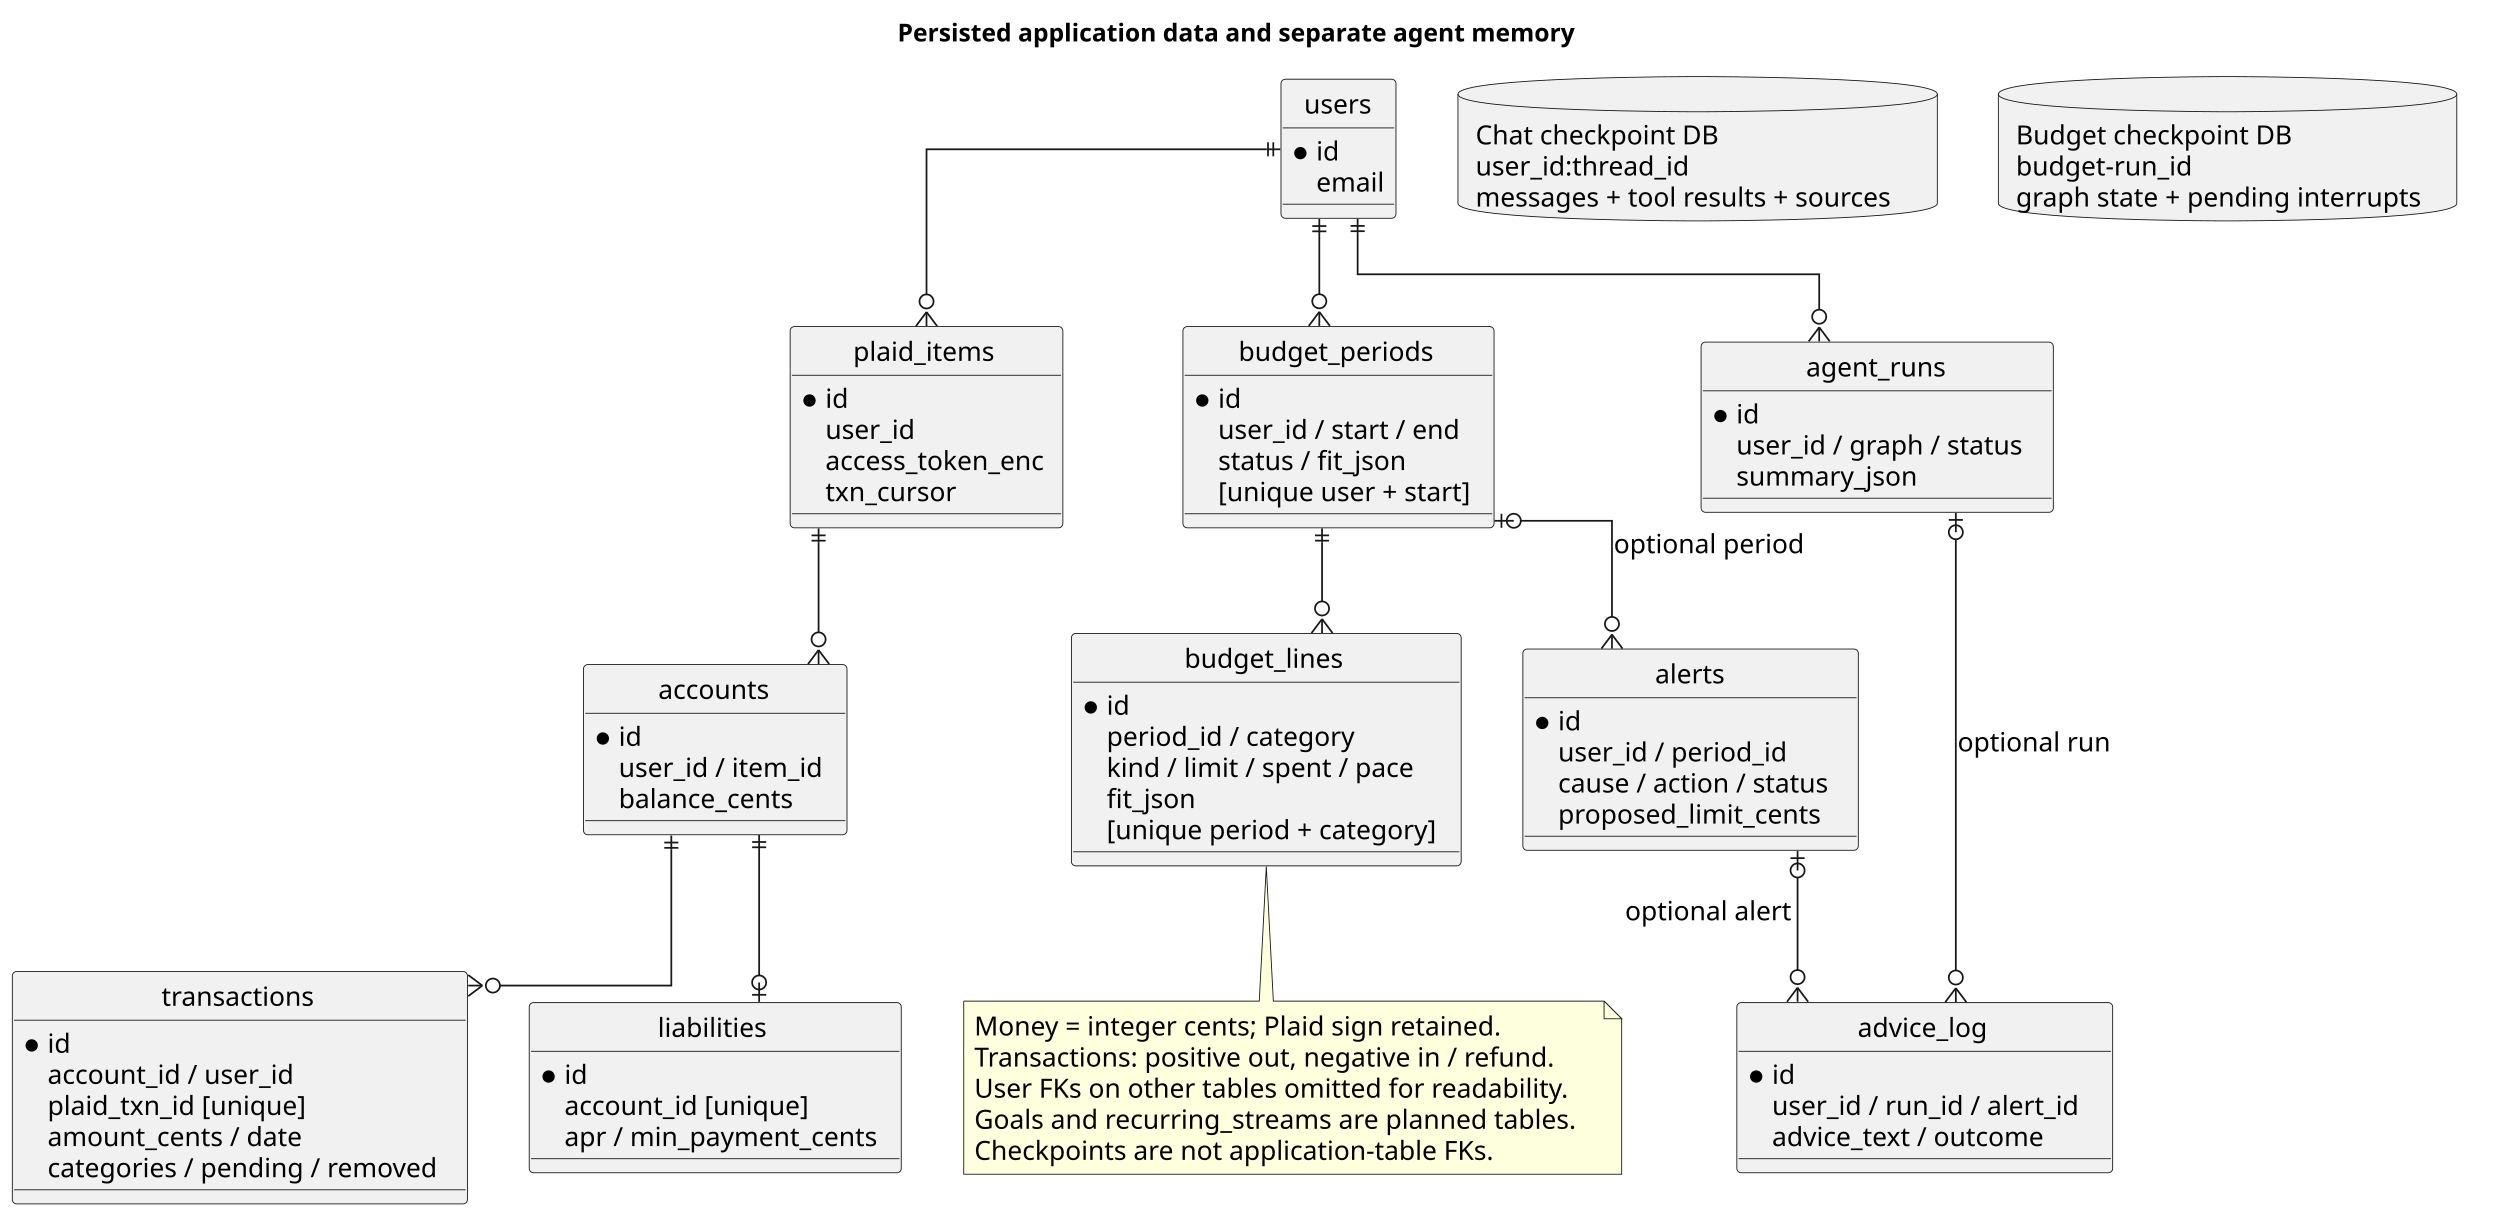
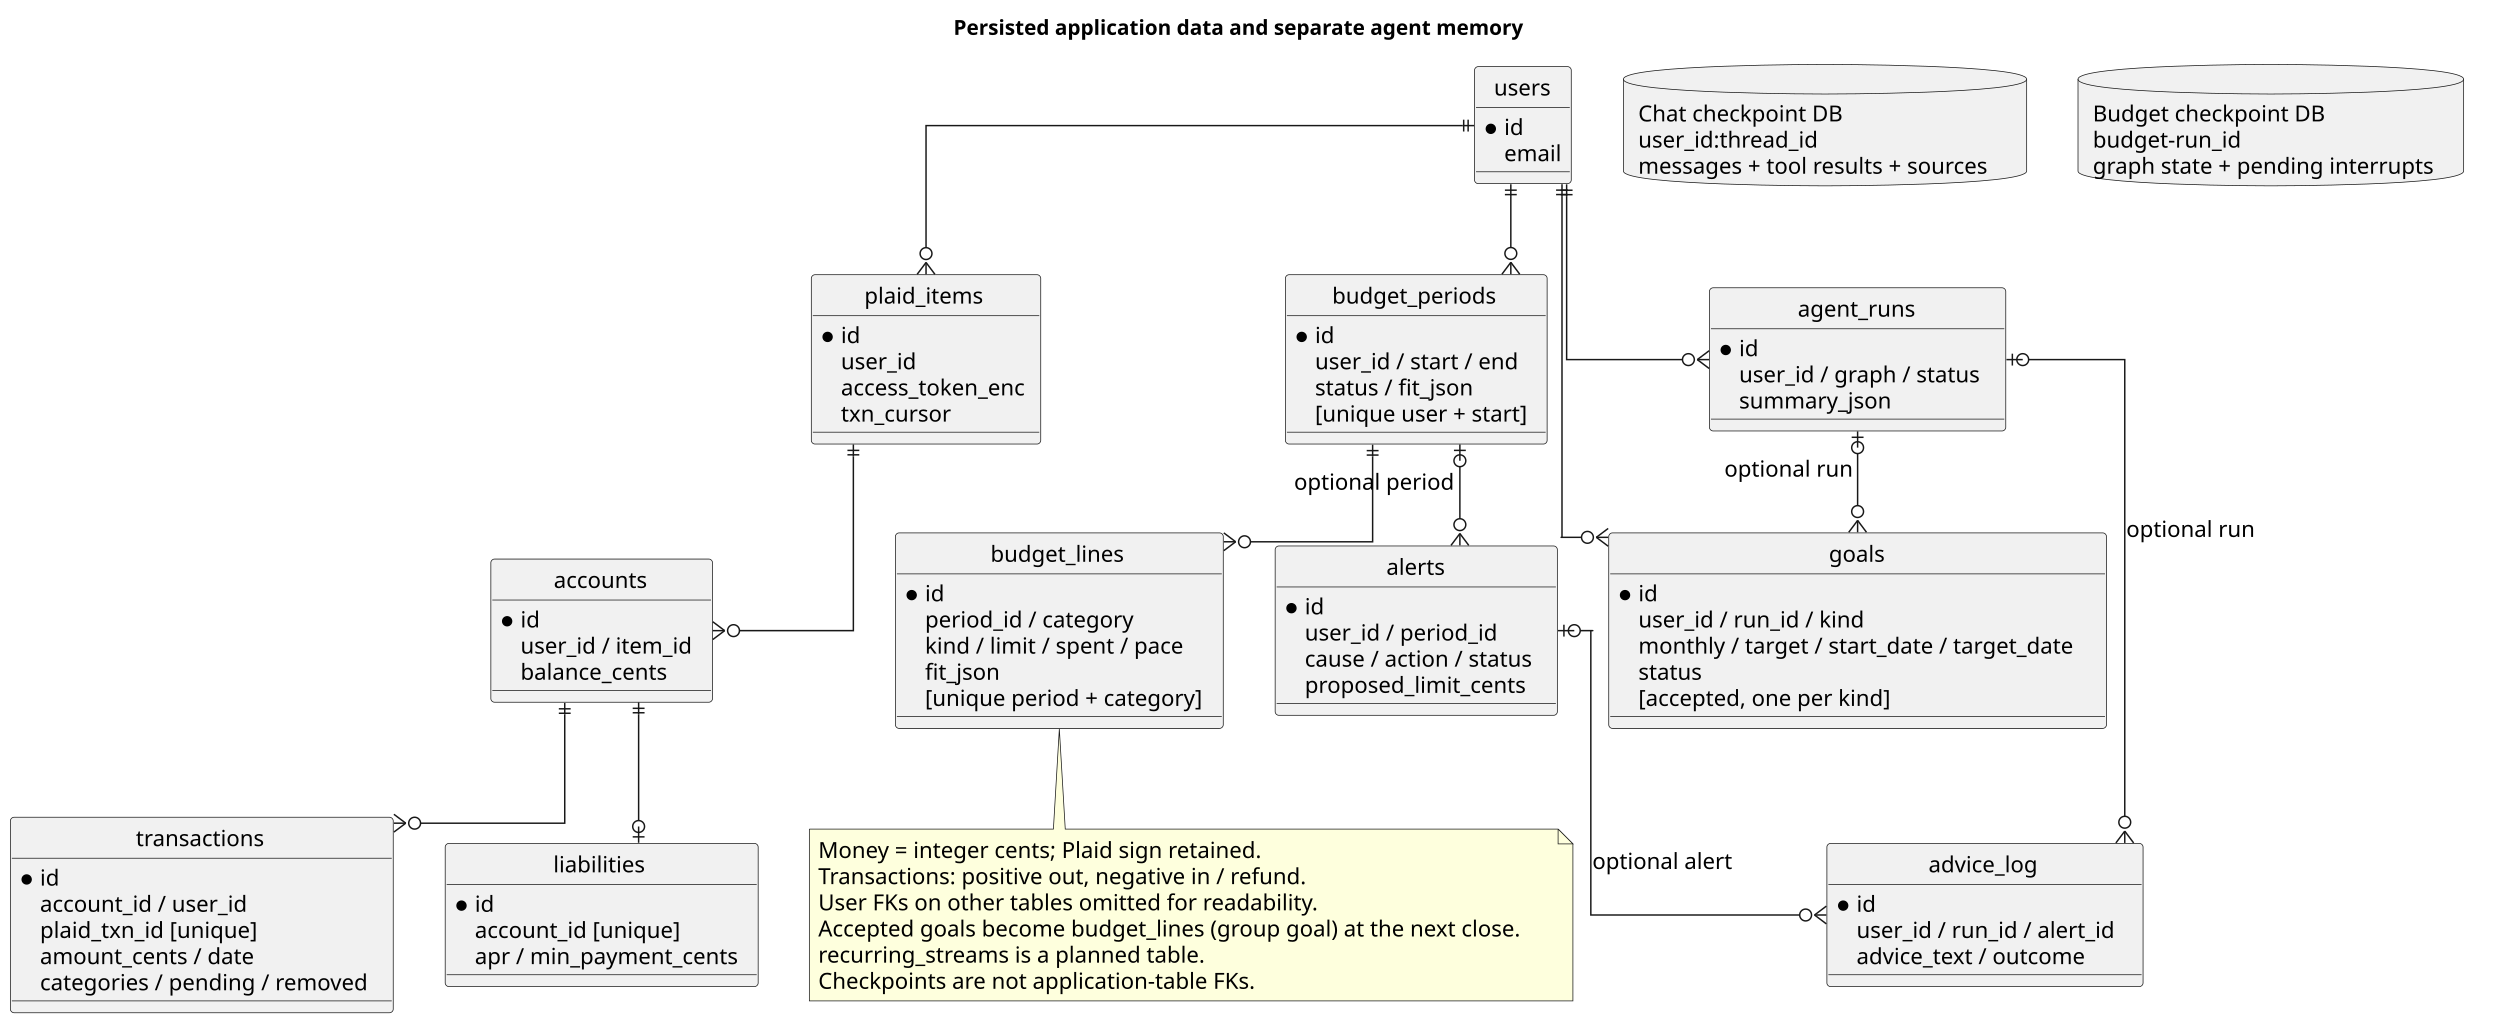
- <svg xmlns="http://www.w3.org/2000/svg" version="1.1" data-diagram-type="CLASS" style="width:1420px;height:698px;background:#FFFFFF;" width="1420px" height="698px" viewBox="0 0 1420 698" zoomAndPan="magnify" preserveAspectRatio="none" contentStyleType="text/css">
+ <svg xmlns="http://www.w3.org/2000/svg" version="1.1" data-diagram-type="CLASS" style="width:1688px;height:698px;background:#FFFFFF;" width="1688px" height="698px" viewBox="0 0 1688 698" zoomAndPan="magnify" preserveAspectRatio="none" contentStyleType="text/css">
  <defs />
  <g font-family="sans-serif" lengthAdjust="spacing">
    <g class="title" data-source-line="2">
-       <text x="509.785" y="23.535" fill="#000" font-size="14" textLength="393.88" font-weight="700">Persisted application data and separate agent memory</text>
+       <text x="643.785" y="23.535" fill="#000" font-size="14" textLength="393.88" font-weight="700">Persisted application data and separate agent memory</text>
    </g>
    <g class="entity" data-qualified-name="users" id="ent0001" data-source-line="8">
-       <rect x="727.6" y="44.988" width="65.316" height="78.998" fill="#F1F1F1" style="stroke:#181818;stroke-width:0.5;" rx="2.5" ry="2.5" />
-       <text x="740.71" y="64.49" fill="#000" font-size="15" textLength="39.097">users</text>
-       <line x1="728.6" y1="72.654" x2="791.916" y2="72.654" style="stroke:#181818;stroke-width:0.5;" />
-       <g data-visibility-modifier="IE_MANDATORY">
-         <ellipse cx="738.6" cy="86.987" rx="3" ry="3" fill="#000" style="stroke:#000;stroke-width:1;" />
-       </g>
-       <text x="747.6" y="91.156" fill="#000" font-size="15" textLength="13.777">id</text>
-       <text x="747.6" y="108.822" fill="#000" font-size="15" textLength="39.316">email</text>
-       <line x1="728.6" y1="115.986" x2="791.916" y2="115.986" style="stroke:#181818;stroke-width:0.5;" />
+       <rect x="995.6" y="44.988" width="65.316" height="78.998" fill="#F1F1F1" style="stroke:#181818;stroke-width:0.5;" rx="2.5" ry="2.5" />
+       <text x="1008.71" y="64.49" fill="#000" font-size="15" textLength="39.097">users</text>
+       <line x1="996.6" y1="72.654" x2="1059.916" y2="72.654" style="stroke:#181818;stroke-width:0.5;" />
+       <g data-visibility-modifier="IE_MANDATORY">
+         <ellipse cx="1006.6" cy="86.987" rx="3" ry="3" fill="#000" style="stroke:#000;stroke-width:1;" />
+       </g>
+       <text x="1015.6" y="91.156" fill="#000" font-size="15" textLength="13.777">id</text>
+       <text x="1015.6" y="108.822" fill="#000" font-size="15" textLength="39.316">email</text>
+       <line x1="996.6" y1="115.986" x2="1059.916" y2="115.986" style="stroke:#181818;stroke-width:0.5;" />
    </g>
    <g class="entity" data-qualified-name="plaid_items" id="ent0002" data-source-line="12">
-       <rect x="448.8" y="185.488" width="154.906" height="114.33" fill="#F1F1F1" style="stroke:#181818;stroke-width:0.5;" rx="2.5" ry="2.5" />
-       <text x="484.608" y="204.99" fill="#000" font-size="15" textLength="83.291">plaid_items</text>
-       <line x1="449.8" y1="213.154" x2="602.706" y2="213.154" style="stroke:#181818;stroke-width:0.5;" />
-       <g data-visibility-modifier="IE_MANDATORY">
-         <ellipse cx="459.8" cy="227.487" rx="3" ry="3" fill="#000" style="stroke:#000;stroke-width:1;" />
-       </g>
-       <text x="468.8" y="231.656" fill="#000" font-size="15" textLength="13.777">id</text>
-       <text x="468.8" y="249.322" fill="#000" font-size="15" textLength="52.727">user_id</text>
-       <text x="468.8" y="266.988" fill="#000" font-size="15" textLength="128.906">access_token_enc</text>
-       <text x="468.8" y="284.654" fill="#000" font-size="15" textLength="77.747">txn_cursor</text>
-       <line x1="449.8" y1="291.818" x2="602.706" y2="291.818" style="stroke:#181818;stroke-width:0.5;" />
+       <rect x="547.8" y="185.488" width="154.906" height="114.33" fill="#F1F1F1" style="stroke:#181818;stroke-width:0.5;" rx="2.5" ry="2.5" />
+       <text x="583.608" y="204.99" fill="#000" font-size="15" textLength="83.291">plaid_items</text>
+       <line x1="548.8" y1="213.154" x2="701.706" y2="213.154" style="stroke:#181818;stroke-width:0.5;" />
+       <g data-visibility-modifier="IE_MANDATORY">
+         <ellipse cx="558.8" cy="227.487" rx="3" ry="3" fill="#000" style="stroke:#000;stroke-width:1;" />
+       </g>
+       <text x="567.8" y="231.656" fill="#000" font-size="15" textLength="13.777">id</text>
+       <text x="567.8" y="249.322" fill="#000" font-size="15" textLength="52.727">user_id</text>
+       <text x="567.8" y="266.988" fill="#000" font-size="15" textLength="128.906">access_token_enc</text>
+       <text x="567.8" y="284.654" fill="#000" font-size="15" textLength="77.747">txn_cursor</text>
+       <line x1="548.8" y1="291.818" x2="701.706" y2="291.818" style="stroke:#181818;stroke-width:0.5;" />
    </g>
    <g class="entity" data-qualified-name="accounts" id="ent0003" data-source-line="18">
      <rect x="331.42" y="377.478" width="149.669" height="96.664" fill="#F1F1F1" style="stroke:#181818;stroke-width:0.5;" rx="2.5" ry="2.5" />
      <text x="373.885" y="396.98" fill="#000" font-size="15" textLength="64.739">accounts</text>
      <line x1="332.42" y1="405.144" x2="480.089" y2="405.144" style="stroke:#181818;stroke-width:0.5;" />
      <g data-visibility-modifier="IE_MANDATORY">
        <ellipse cx="342.42" cy="419.477" rx="3" ry="3" fill="#000" style="stroke:#000;stroke-width:1;" />
      </g>
      <text x="351.42" y="423.646" fill="#000" font-size="15" textLength="13.777">id</text>
      <text x="351.42" y="441.312" fill="#000" font-size="15" textLength="123.669">user_id / item_id</text>
      <text x="351.42" y="458.978" fill="#000" font-size="15" textLength="101.799">balance_cents</text>
      <line x1="332.42" y1="466.142" x2="480.089" y2="466.142" style="stroke:#181818;stroke-width:0.5;" />
    </g>
    <g class="entity" data-qualified-name="transactions" id="ent0004" data-source-line="23">
      <rect x="7" y="551.808" width="258.515" height="131.996" fill="#F1F1F1" style="stroke:#181818;stroke-width:0.5;" rx="2.5" ry="2.5" />
      <text x="91.722" y="571.31" fill="#000" font-size="15" textLength="89.07">transactions</text>
      <line x1="8" y1="579.474" x2="264.515" y2="579.474" style="stroke:#181818;stroke-width:0.5;" />
      <g data-visibility-modifier="IE_MANDATORY">
        <ellipse cx="18" cy="593.807" rx="3" ry="3" fill="#000" style="stroke:#000;stroke-width:1;" />
      </g>
      <text x="27" y="597.976" fill="#000" font-size="15" textLength="13.777">id</text>
      <text x="27" y="615.642" fill="#000" font-size="15" textLength="148.455">account_id / user_id</text>
      <text x="27" y="633.308" fill="#000" font-size="15" textLength="153.296">plaid_txn_id [unique]</text>
      <text x="27" y="650.974" fill="#000" font-size="15" textLength="150.886">amount_cents / date</text>
      <text x="27" y="668.64" fill="#000" font-size="15" textLength="232.515">categories / pending / removed</text>
      <line x1="8" y1="675.804" x2="264.515" y2="675.804" style="stroke:#181818;stroke-width:0.5;" />
    </g>
    <g class="entity" data-qualified-name="liabilities" id="ent0005" data-source-line="30">
      <rect x="300.6" y="569.478" width="211.317" height="96.664" fill="#F1F1F1" style="stroke:#181818;stroke-width:0.5;" rx="2.5" ry="2.5" />
      <text x="373.582" y="588.98" fill="#000" font-size="15" textLength="65.354">liabilities</text>
      <line x1="301.6" y1="597.144" x2="510.917" y2="597.144" style="stroke:#181818;stroke-width:0.5;" />
      <g data-visibility-modifier="IE_MANDATORY">
        <ellipse cx="311.6" cy="611.477" rx="3" ry="3" fill="#000" style="stroke:#000;stroke-width:1;" />
      </g>
      <text x="320.6" y="615.646" fill="#000" font-size="15" textLength="13.777">id</text>
      <text x="320.6" y="633.312" fill="#000" font-size="15" textLength="142.932">account_id [unique]</text>
      <text x="320.6" y="650.978" fill="#000" font-size="15" textLength="185.317">apr / min_payment_cents</text>
      <line x1="301.6" y1="658.142" x2="510.917" y2="658.142" style="stroke:#181818;stroke-width:0.5;" />
    </g>
    <g class="entity" data-qualified-name="budget_periods" id="ent0006" data-source-line="35">
-       <rect x="671.9" y="185.488" width="176.718" height="114.33" fill="#F1F1F1" style="stroke:#181818;stroke-width:0.5;" rx="2.5" ry="2.5" />
-       <text x="703.467" y="204.99" fill="#000" font-size="15" textLength="113.584">budget_periods</text>
-       <line x1="672.9" y1="213.154" x2="847.618" y2="213.154" style="stroke:#181818;stroke-width:0.5;" />
-       <g data-visibility-modifier="IE_MANDATORY">
-         <ellipse cx="682.9" cy="227.487" rx="3" ry="3" fill="#000" style="stroke:#000;stroke-width:1;" />
-       </g>
-       <text x="691.9" y="231.656" fill="#000" font-size="15" textLength="13.777">id</text>
-       <text x="691.9" y="249.322" fill="#000" font-size="15" textLength="147.839">user_id / start / end</text>
-       <text x="691.9" y="266.988" fill="#000" font-size="15" textLength="115.159">status / fit_json</text>
-       <text x="691.9" y="284.654" fill="#000" font-size="15" textLength="150.718">[unique user + start]</text>
-       <line x1="672.9" y1="291.818" x2="847.618" y2="291.818" style="stroke:#181818;stroke-width:0.5;" />
+       <rect x="867.9" y="185.488" width="176.718" height="114.33" fill="#F1F1F1" style="stroke:#181818;stroke-width:0.5;" rx="2.5" ry="2.5" />
+       <text x="899.467" y="204.99" fill="#000" font-size="15" textLength="113.584">budget_periods</text>
+       <line x1="868.9" y1="213.154" x2="1043.618" y2="213.154" style="stroke:#181818;stroke-width:0.5;" />
+       <g data-visibility-modifier="IE_MANDATORY">
+         <ellipse cx="878.9" cy="227.487" rx="3" ry="3" fill="#000" style="stroke:#000;stroke-width:1;" />
+       </g>
+       <text x="887.9" y="231.656" fill="#000" font-size="15" textLength="13.777">id</text>
+       <text x="887.9" y="249.322" fill="#000" font-size="15" textLength="147.839">user_id / start / end</text>
+       <text x="887.9" y="266.988" fill="#000" font-size="15" textLength="115.159">status / fit_json</text>
+       <text x="887.9" y="284.654" fill="#000" font-size="15" textLength="150.718">[unique user + start]</text>
+       <line x1="868.9" y1="291.818" x2="1043.618" y2="291.818" style="stroke:#181818;stroke-width:0.5;" />
    </g>
    <g class="entity" data-qualified-name="budget_lines" id="ent0007" data-source-line="41">
-       <rect x="608.57" y="359.818" width="221.381" height="131.996" fill="#F1F1F1" style="stroke:#181818;stroke-width:0.5;" rx="2.5" ry="2.5" />
-       <text x="672.763" y="379.32" fill="#000" font-size="15" textLength="92.996">budget_lines</text>
-       <line x1="609.57" y1="387.484" x2="828.951" y2="387.484" style="stroke:#181818;stroke-width:0.5;" />
-       <g data-visibility-modifier="IE_MANDATORY">
-         <ellipse cx="619.57" cy="401.817" rx="3" ry="3" fill="#000" style="stroke:#000;stroke-width:1;" />
-       </g>
-       <text x="628.57" y="405.986" fill="#000" font-size="15" textLength="13.777">id</text>
-       <text x="628.57" y="423.652" fill="#000" font-size="15" textLength="148.037">period_id / category</text>
-       <text x="628.57" y="441.318" fill="#000" font-size="15" textLength="190.679">kind / limit / spent / pace</text>
-       <text x="628.57" y="458.984" fill="#000" font-size="15" textLength="53.694">fit_json</text>
-       <text x="628.57" y="476.65" fill="#000" font-size="15" textLength="195.381">[unique period + category]</text>
-       <line x1="609.57" y1="483.814" x2="828.951" y2="483.814" style="stroke:#181818;stroke-width:0.5;" />
-     </g>
-     <g class="entity" data-qualified-name="alerts" id="ent0008" data-source-line="48">
-       <rect x="864.99" y="368.648" width="190.539" height="114.33" fill="#F1F1F1" style="stroke:#181818;stroke-width:0.5;" rx="2.5" ry="2.5" />
-       <text x="940.074" y="388.15" fill="#000" font-size="15" textLength="40.371">alerts</text>
-       <line x1="865.99" y1="396.314" x2="1054.529" y2="396.314" style="stroke:#181818;stroke-width:0.5;" />
-       <g data-visibility-modifier="IE_MANDATORY">
-         <ellipse cx="875.99" cy="410.647" rx="3" ry="3" fill="#000" style="stroke:#000;stroke-width:1;" />
-       </g>
-       <text x="884.99" y="414.816" fill="#000" font-size="15" textLength="13.777">id</text>
-       <text x="884.99" y="432.482" fill="#000" font-size="15" textLength="138.289">user_id / period_id</text>
-       <text x="884.99" y="450.148" fill="#000" font-size="15" textLength="164.539">cause / action / status</text>
-       <text x="884.99" y="467.814" fill="#000" font-size="15" textLength="155.12">proposed_limit_cents</text>
-       <line x1="865.99" y1="474.978" x2="1054.529" y2="474.978" style="stroke:#181818;stroke-width:0.5;" />
-     </g>
-     <g class="entity" data-qualified-name="advice_log" id="ent0009" data-source-line="54">
-       <rect x="986.52" y="569.478" width="213.478" height="96.664" fill="#F1F1F1" style="stroke:#181818;stroke-width:0.5;" rx="2.5" ry="2.5" />
-       <text x="1055.125" y="588.98" fill="#000" font-size="15" textLength="76.267">advice_log</text>
-       <line x1="987.52" y1="597.144" x2="1198.998" y2="597.144" style="stroke:#181818;stroke-width:0.5;" />
-       <g data-visibility-modifier="IE_MANDATORY">
-         <ellipse cx="997.52" cy="611.477" rx="3" ry="3" fill="#000" style="stroke:#000;stroke-width:1;" />
-       </g>
-       <text x="1006.52" y="615.646" fill="#000" font-size="15" textLength="13.777">id</text>
-       <text x="1006.52" y="633.312" fill="#000" font-size="15" textLength="187.478">user_id / run_id / alert_id</text>
-       <text x="1006.52" y="650.978" fill="#000" font-size="15" textLength="162.891">advice_text / outcome</text>
-       <line x1="987.52" y1="658.142" x2="1198.998" y2="658.142" style="stroke:#181818;stroke-width:0.5;" />
-     </g>
-     <g class="entity" data-qualified-name="agent_runs" id="ent0010" data-source-line="59">
-       <rect x="966.22" y="194.318" width="200.075" height="96.664" fill="#F1F1F1" style="stroke:#181818;stroke-width:0.5;" rx="2.5" ry="2.5" />
-       <text x="1025.85" y="213.82" fill="#000" font-size="15" textLength="80.815">agent_runs</text>
-       <line x1="967.22" y1="221.984" x2="1165.295" y2="221.984" style="stroke:#181818;stroke-width:0.5;" />
-       <g data-visibility-modifier="IE_MANDATORY">
-         <ellipse cx="977.22" cy="236.317" rx="3" ry="3" fill="#000" style="stroke:#000;stroke-width:1;" />
-       </g>
-       <text x="986.22" y="240.486" fill="#000" font-size="15" textLength="13.777">id</text>
-       <text x="986.22" y="258.152" fill="#000" font-size="15" textLength="174.075">user_id / graph / status</text>
-       <text x="986.22" y="275.818" fill="#000" font-size="15" textLength="105.454">summary_json</text>
-       <line x1="967.22" y1="282.982" x2="1165.295" y2="282.982" style="stroke:#181818;stroke-width:0.5;" />
-     </g>
-     <g class="entity" data-qualified-name="chat" id="ent0011" data-source-line="64">
-       <path d="M828.12,53.488 C828.12,43.488 964.261,43.488 964.261,43.488 C964.261,43.488 1100.403,43.488 1100.403,53.488 L1100.403,115.486 C1100.403,125.486 964.261,125.486 964.261,125.486 C964.261,125.486 828.12,125.486 828.12,115.486 L828.12,53.488" style="stroke:#181818;stroke-width:0.5;" fill="#F1F1F1" />
-       <path d="M828.12,53.488 C828.12,63.488 964.261,63.488 964.261,63.488 C964.261,63.488 1100.403,63.488 1100.403,53.488" style="stroke:#181818;stroke-width:0.5;" fill="none" />
-       <text x="838.12" y="81.99" fill="#000" font-size="15" textLength="142.646">Chat checkpoint DB</text>
-       <text x="838.12" y="99.656" fill="#000" font-size="15" textLength="125.889">user_id:thread_id</text>
-       <text x="838.12" y="117.322" fill="#000" font-size="15" textLength="252.283">messages + tool results + sources</text>
-     </g>
-     <g class="entity" data-qualified-name="budget" id="ent0012" data-source-line="65">
-       <path d="M1135.07,53.488 C1135.07,43.488 1265.26,43.488 1265.26,43.488 C1265.26,43.488 1395.451,43.488 1395.451,53.488 L1395.451,115.486 C1395.451,125.486 1265.26,125.486 1265.26,125.486 C1265.26,125.486 1135.07,125.486 1135.07,115.486 L1135.07,53.488" style="stroke:#181818;stroke-width:0.5;" fill="#F1F1F1" />
-       <path d="M1135.07,53.488 C1135.07,63.488 1265.26,63.488 1265.26,63.488 C1265.26,63.488 1395.451,63.488 1395.451,53.488" style="stroke:#181818;stroke-width:0.5;" fill="none" />
-       <text x="1145.07" y="81.99" fill="#000" font-size="15" textLength="159.763">Budget checkpoint DB</text>
-       <text x="1145.07" y="99.656" fill="#000" font-size="15" textLength="106.223">budget-run_id</text>
-       <text x="1145.07" y="117.322" fill="#000" font-size="15" textLength="240.381">graph state + pending interrupts</text>
-     </g>
-     <g class="entity" data-qualified-name="GMN23" id="ent0024" data-source-line="77">
-       <path d="M547.4,568.648 L547.4,666.978 A0,0 0 0 0 547.4,666.978 L921.105,666.978 A0,0 0 0 0 921.105,666.978 L921.105,578.648 L911.105,568.648 L723.26,568.648 L719.26,492.158 L715.26,568.648 L547.4,568.648 A0,0 0 0 0 547.4,568.648" style="stroke:#181818;stroke-width:0.5;" fill="#FEFFDD" />
-       <path d="M911.105,568.648 L911.105,578.648 L921.105,578.648 L911.105,568.648" style="stroke:#181818;stroke-width:0.5;" fill="#FEFFDD" />
-       <text x="553.4" y="588.15" fill="#000" font-size="15" textLength="312.759">Money = integer cents; Plaid sign retained.</text>
-       <text x="553.4" y="605.816" fill="#000" font-size="15" textLength="347.446">Transactions: positive out, negative in / refund.</text>
-       <text x="553.4" y="623.482" fill="#000" font-size="15" textLength="350.647">User FKs on other tables omitted for readability.</text>
-       <text x="553.4" y="641.148" fill="#000" font-size="15" textLength="352.705">Goals and recurring_streams are planned tables.</text>
-       <text x="553.4" y="658.814" fill="#000" font-size="15" textLength="311.155">Checkpoints are not application-table FKs.</text>
-     </g>
-     <g class="link" data-entity-1="ent0001" data-entity-2="ent0002" id="lnk13" data-source-line="66" data-link-type="crowfoot">
-       <path d="M719.23,84.808 C654.72,84.808 526.26,84.808 526.26,84.808 C526.26,84.808 526.26,122.088 526.26,167.218" style="stroke:#181818;stroke-width:1;" fill="none" id="users-plaid_items" codeLine="66" />
-       <line x1="723.23" y1="80.808" x2="723.23" y2="88.808" style="stroke:#181818;stroke-width:1;" />
-       <line x1="720.23" y1="80.808" x2="720.23" y2="88.808" style="stroke:#181818;stroke-width:1;" />
-       <line x1="719.23" y1="84.808" x2="727.23" y2="84.808" style="stroke:#181818;stroke-width:1;" />
-       <line x1="526.26" y1="177.218" x2="532.26" y2="185.218" style="stroke:#181818;stroke-width:1;" />
-       <line x1="526.26" y1="177.218" x2="520.26" y2="185.218" style="stroke:#181818;stroke-width:1;" />
-       <line x1="526.26" y1="177.218" x2="526.26" y2="185.218" style="stroke:#181818;stroke-width:1;" />
-       <ellipse cx="526.26" cy="171.218" rx="4" ry="4" fill="none" style="stroke:#181818;stroke-width:1;" />
-     </g>
-     <g class="link" data-entity-1="ent0002" data-entity-2="ent0003" id="lnk14" data-source-line="67" data-link-type="crowfoot">
-       <path d="M464.95,308.098 C464.95,332.858 464.95,335.508 464.95,359.188" style="stroke:#181818;stroke-width:1;" fill="none" id="plaid_items-accounts" codeLine="67" />
-       <line x1="460.95" y1="304.098" x2="468.95" y2="304.098" style="stroke:#181818;stroke-width:1;" />
-       <line x1="460.95" y1="307.098" x2="468.95" y2="307.098" style="stroke:#181818;stroke-width:1;" />
-       <line x1="464.95" y1="308.098" x2="464.95" y2="300.098" style="stroke:#181818;stroke-width:1;" />
-       <line x1="464.95" y1="369.188" x2="470.95" y2="377.188" style="stroke:#181818;stroke-width:1;" />
-       <line x1="464.95" y1="369.188" x2="458.95" y2="377.188" style="stroke:#181818;stroke-width:1;" />
-       <line x1="464.95" y1="369.188" x2="464.95" y2="377.188" style="stroke:#181818;stroke-width:1;" />
-       <ellipse cx="464.95" cy="363.188" rx="4" ry="4" fill="none" style="stroke:#181818;stroke-width:1;" />
-     </g>
-     <g class="link" data-entity-1="ent0003" data-entity-2="ent0004" id="lnk15" data-source-line="68" data-link-type="crowfoot">
-       <path d="M381.31,482.568 C381.31,520.878 381.31,559.808 381.31,559.808 C381.31,559.808 342.74,559.808 283.96,559.808" style="stroke:#181818;stroke-width:1;" fill="none" id="accounts-transactions" codeLine="68" />
-       <line x1="377.31" y1="478.568" x2="385.31" y2="478.568" style="stroke:#181818;stroke-width:1;" />
-       <line x1="377.31" y1="481.568" x2="385.31" y2="481.568" style="stroke:#181818;stroke-width:1;" />
-       <line x1="381.31" y1="482.568" x2="381.31" y2="474.568" style="stroke:#181818;stroke-width:1;" />
-       <line x1="273.96" y1="559.808" x2="265.96" y2="565.808" style="stroke:#181818;stroke-width:1;" />
-       <line x1="273.96" y1="559.808" x2="265.96" y2="553.808" style="stroke:#181818;stroke-width:1;" />
-       <line x1="273.96" y1="559.808" x2="265.96" y2="559.808" style="stroke:#181818;stroke-width:1;" />
-       <ellipse cx="279.96" cy="559.808" rx="4" ry="4" fill="none" style="stroke:#181818;stroke-width:1;" />
-     </g>
-     <g class="link" data-entity-1="ent0003" data-entity-2="ent0005" id="lnk16" data-source-line="69" data-link-type="association">
-       <path d="M431.2,482.258 C431.2,511.258 431.2,524.988 431.2,554.048" style="stroke:#181818;stroke-width:1;" fill="none" id="accounts-liabilities" codeLine="69" />
+       <rect x="604.57" y="359.818" width="221.381" height="131.996" fill="#F1F1F1" style="stroke:#181818;stroke-width:0.5;" rx="2.5" ry="2.5" />
+       <text x="668.763" y="379.32" fill="#000" font-size="15" textLength="92.996">budget_lines</text>
+       <line x1="605.57" y1="387.484" x2="824.951" y2="387.484" style="stroke:#181818;stroke-width:0.5;" />
+       <g data-visibility-modifier="IE_MANDATORY">
+         <ellipse cx="615.57" cy="401.817" rx="3" ry="3" fill="#000" style="stroke:#000;stroke-width:1;" />
+       </g>
+       <text x="624.57" y="405.986" fill="#000" font-size="15" textLength="13.777">id</text>
+       <text x="624.57" y="423.652" fill="#000" font-size="15" textLength="148.037">period_id / category</text>
+       <text x="624.57" y="441.318" fill="#000" font-size="15" textLength="190.679">kind / limit / spent / pace</text>
+       <text x="624.57" y="458.984" fill="#000" font-size="15" textLength="53.694">fit_json</text>
+       <text x="624.57" y="476.65" fill="#000" font-size="15" textLength="195.381">[unique period + category]</text>
+       <line x1="605.57" y1="483.814" x2="824.951" y2="483.814" style="stroke:#181818;stroke-width:0.5;" />
+     </g>
+     <g class="entity" data-qualified-name="goals" id="ent0008" data-source-line="48">
+       <rect x="1086.22" y="359.818" width="336.071" height="131.996" fill="#F1F1F1" style="stroke:#181818;stroke-width:0.5;" rx="2.5" ry="2.5" />
+       <text x="1234.839" y="379.32" fill="#000" font-size="15" textLength="38.833">goals</text>
+       <line x1="1087.22" y1="387.484" x2="1421.291" y2="387.484" style="stroke:#181818;stroke-width:0.5;" />
+       <g data-visibility-modifier="IE_MANDATORY">
+         <ellipse cx="1097.22" cy="401.817" rx="3" ry="3" fill="#000" style="stroke:#000;stroke-width:1;" />
+       </g>
+       <text x="1106.22" y="405.986" fill="#000" font-size="15" textLength="13.777">id</text>
+       <text x="1106.22" y="423.652" fill="#000" font-size="15" textLength="165.33">user_id / run_id / kind</text>
+       <text x="1106.22" y="441.318" fill="#000" font-size="15" textLength="310.071">monthly / target / start_date / target_date</text>
+       <text x="1106.22" y="458.984" fill="#000" font-size="15" textLength="44.106">status</text>
+       <text x="1106.22" y="476.65" fill="#000" font-size="15" textLength="176.265">[accepted, one per kind]</text>
+       <line x1="1087.22" y1="483.814" x2="1421.291" y2="483.814" style="stroke:#181818;stroke-width:0.5;" />
+     </g>
+     <g class="entity" data-qualified-name="alerts" id="ent0009" data-source-line="55">
+       <rect x="860.99" y="368.648" width="190.539" height="114.33" fill="#F1F1F1" style="stroke:#181818;stroke-width:0.5;" rx="2.5" ry="2.5" />
+       <text x="936.074" y="388.15" fill="#000" font-size="15" textLength="40.371">alerts</text>
+       <line x1="861.99" y1="396.314" x2="1050.529" y2="396.314" style="stroke:#181818;stroke-width:0.5;" />
+       <g data-visibility-modifier="IE_MANDATORY">
+         <ellipse cx="871.99" cy="410.647" rx="3" ry="3" fill="#000" style="stroke:#000;stroke-width:1;" />
+       </g>
+       <text x="880.99" y="414.816" fill="#000" font-size="15" textLength="13.777">id</text>
+       <text x="880.99" y="432.482" fill="#000" font-size="15" textLength="138.289">user_id / period_id</text>
+       <text x="880.99" y="450.148" fill="#000" font-size="15" textLength="164.539">cause / action / status</text>
+       <text x="880.99" y="467.814" fill="#000" font-size="15" textLength="155.12">proposed_limit_cents</text>
+       <line x1="861.99" y1="474.978" x2="1050.529" y2="474.978" style="stroke:#181818;stroke-width:0.5;" />
+     </g>
+     <g class="entity" data-qualified-name="advice_log" id="ent0010" data-source-line="61">
+       <rect x="1233.52" y="569.478" width="213.478" height="96.664" fill="#F1F1F1" style="stroke:#181818;stroke-width:0.5;" rx="2.5" ry="2.5" />
+       <text x="1302.125" y="588.98" fill="#000" font-size="15" textLength="76.267">advice_log</text>
+       <line x1="1234.52" y1="597.144" x2="1445.998" y2="597.144" style="stroke:#181818;stroke-width:0.5;" />
+       <g data-visibility-modifier="IE_MANDATORY">
+         <ellipse cx="1244.52" cy="611.477" rx="3" ry="3" fill="#000" style="stroke:#000;stroke-width:1;" />
+       </g>
+       <text x="1253.52" y="615.646" fill="#000" font-size="15" textLength="13.777">id</text>
+       <text x="1253.52" y="633.312" fill="#000" font-size="15" textLength="187.478">user_id / run_id / alert_id</text>
+       <text x="1253.52" y="650.978" fill="#000" font-size="15" textLength="162.891">advice_text / outcome</text>
+       <line x1="1234.52" y1="658.142" x2="1445.998" y2="658.142" style="stroke:#181818;stroke-width:0.5;" />
+     </g>
+     <g class="entity" data-qualified-name="agent_runs" id="ent0011" data-source-line="66">
+       <rect x="1154.22" y="194.318" width="200.075" height="96.664" fill="#F1F1F1" style="stroke:#181818;stroke-width:0.5;" rx="2.5" ry="2.5" />
+       <text x="1213.85" y="213.82" fill="#000" font-size="15" textLength="80.815">agent_runs</text>
+       <line x1="1155.22" y1="221.984" x2="1353.295" y2="221.984" style="stroke:#181818;stroke-width:0.5;" />
+       <g data-visibility-modifier="IE_MANDATORY">
+         <ellipse cx="1165.22" cy="236.317" rx="3" ry="3" fill="#000" style="stroke:#000;stroke-width:1;" />
+       </g>
+       <text x="1174.22" y="240.486" fill="#000" font-size="15" textLength="13.777">id</text>
+       <text x="1174.22" y="258.152" fill="#000" font-size="15" textLength="174.075">user_id / graph / status</text>
+       <text x="1174.22" y="275.818" fill="#000" font-size="15" textLength="105.454">summary_json</text>
+       <line x1="1155.22" y1="282.982" x2="1353.295" y2="282.982" style="stroke:#181818;stroke-width:0.5;" />
+     </g>
+     <g class="entity" data-qualified-name="chat" id="ent0012" data-source-line="71">
+       <path d="M1096.12,53.488 C1096.12,43.488 1232.261,43.488 1232.261,43.488 C1232.261,43.488 1368.403,43.488 1368.403,53.488 L1368.403,115.486 C1368.403,125.486 1232.261,125.486 1232.261,125.486 C1232.261,125.486 1096.12,125.486 1096.12,115.486 L1096.12,53.488" style="stroke:#181818;stroke-width:0.5;" fill="#F1F1F1" />
+       <path d="M1096.12,53.488 C1096.12,63.488 1232.261,63.488 1232.261,63.488 C1232.261,63.488 1368.403,63.488 1368.403,53.488" style="stroke:#181818;stroke-width:0.5;" fill="none" />
+       <text x="1106.12" y="81.99" fill="#000" font-size="15" textLength="142.646">Chat checkpoint DB</text>
+       <text x="1106.12" y="99.656" fill="#000" font-size="15" textLength="125.889">user_id:thread_id</text>
+       <text x="1106.12" y="117.322" fill="#000" font-size="15" textLength="252.283">messages + tool results + sources</text>
+     </g>
+     <g class="entity" data-qualified-name="budget" id="ent0013" data-source-line="72">
+       <path d="M1403.07,53.488 C1403.07,43.488 1533.26,43.488 1533.26,43.488 C1533.26,43.488 1663.451,43.488 1663.451,53.488 L1663.451,115.486 C1663.451,125.486 1533.26,125.486 1533.26,125.486 C1533.26,125.486 1403.07,125.486 1403.07,115.486 L1403.07,53.488" style="stroke:#181818;stroke-width:0.5;" fill="#F1F1F1" />
+       <path d="M1403.07,53.488 C1403.07,63.488 1533.26,63.488 1533.26,63.488 C1533.26,63.488 1663.451,63.488 1663.451,53.488" style="stroke:#181818;stroke-width:0.5;" fill="none" />
+       <text x="1413.07" y="81.99" fill="#000" font-size="15" textLength="159.763">Budget checkpoint DB</text>
+       <text x="1413.07" y="99.656" fill="#000" font-size="15" textLength="106.223">budget-run_id</text>
+       <text x="1413.07" y="117.322" fill="#000" font-size="15" textLength="240.381">graph state + pending interrupts</text>
+     </g>
+     <g class="entity" data-qualified-name="GMN26" id="ent0027" data-source-line="86">
+       <path d="M546.48,559.808 L546.48,675.804 A0,0 0 0 0 546.48,675.804 L1062.026,675.804 A0,0 0 0 0 1062.026,675.804 L1062.026,569.808 L1052.026,559.808 L719.26,559.808 L715.26,492.158 L711.26,559.808 L546.48,559.808 A0,0 0 0 0 546.48,559.808" style="stroke:#181818;stroke-width:0.5;" fill="#FEFFDD" />
+       <path d="M1052.026,559.808 L1052.026,569.808 L1062.026,569.808 L1052.026,559.808" style="stroke:#181818;stroke-width:0.5;" fill="#FEFFDD" />
+       <text x="552.48" y="579.31" fill="#000" font-size="15" textLength="312.759">Money = integer cents; Plaid sign retained.</text>
+       <text x="552.48" y="596.976" fill="#000" font-size="15" textLength="347.446">Transactions: positive out, negative in / refund.</text>
+       <text x="552.48" y="614.642" fill="#000" font-size="15" textLength="350.647">User FKs on other tables omitted for readability.</text>
+       <text x="552.48" y="632.308" fill="#000" font-size="15" textLength="494.546">Accepted goals become budget_lines (group goal) at the next close.</text>
+       <text x="552.48" y="649.974" fill="#000" font-size="15" textLength="270.447">recurring_streams is a planned table.</text>
+       <text x="552.48" y="667.64" fill="#000" font-size="15" textLength="311.155">Checkpoints are not application-table FKs.</text>
+     </g>
+     <g class="link" data-entity-1="ent0001" data-entity-2="ent0002" id="lnk14" data-source-line="73" data-link-type="crowfoot">
+       <path d="M987.28,84.808 C891.03,84.808 625.26,84.808 625.26,84.808 C625.26,84.808 625.26,122.088 625.26,167.218" style="stroke:#181818;stroke-width:1;" fill="none" id="users-plaid_items" codeLine="73" />
+       <line x1="991.28" y1="80.808" x2="991.28" y2="88.808" style="stroke:#181818;stroke-width:1;" />
+       <line x1="988.28" y1="80.808" x2="988.28" y2="88.808" style="stroke:#181818;stroke-width:1;" />
+       <line x1="987.28" y1="84.808" x2="995.28" y2="84.808" style="stroke:#181818;stroke-width:1;" />
+       <line x1="625.26" y1="177.218" x2="631.26" y2="185.218" style="stroke:#181818;stroke-width:1;" />
+       <line x1="625.26" y1="177.218" x2="619.26" y2="185.218" style="stroke:#181818;stroke-width:1;" />
+       <line x1="625.26" y1="177.218" x2="625.26" y2="185.218" style="stroke:#181818;stroke-width:1;" />
+       <ellipse cx="625.26" cy="171.218" rx="4" ry="4" fill="none" style="stroke:#181818;stroke-width:1;" />
+     </g>
+     <g class="link" data-entity-1="ent0002" data-entity-2="ent0003" id="lnk15" data-source-line="74" data-link-type="crowfoot">
+       <path d="M576.19,308.098 C576.19,361.818 576.19,425.808 576.19,425.808 C576.19,425.808 544.81,425.808 499.28,425.808" style="stroke:#181818;stroke-width:1;" fill="none" id="plaid_items-accounts" codeLine="74" />
+       <line x1="572.19" y1="304.098" x2="580.19" y2="304.098" style="stroke:#181818;stroke-width:1;" />
+       <line x1="572.19" y1="307.098" x2="580.19" y2="307.098" style="stroke:#181818;stroke-width:1;" />
+       <line x1="576.19" y1="308.098" x2="576.19" y2="300.098" style="stroke:#181818;stroke-width:1;" />
+       <line x1="489.28" y1="425.808" x2="481.28" y2="431.808" style="stroke:#181818;stroke-width:1;" />
+       <line x1="489.28" y1="425.808" x2="481.28" y2="419.808" style="stroke:#181818;stroke-width:1;" />
+       <line x1="489.28" y1="425.808" x2="481.28" y2="425.808" style="stroke:#181818;stroke-width:1;" />
+       <ellipse cx="495.28" cy="425.808" rx="4" ry="4" fill="none" style="stroke:#181818;stroke-width:1;" />
+     </g>
+     <g class="link" data-entity-1="ent0003" data-entity-2="ent0004" id="lnk16" data-source-line="75" data-link-type="crowfoot">
+       <path d="M381.31,482.588 C381.31,519.478 381.31,555.808 381.31,555.808 C381.31,555.808 342.74,555.808 283.96,555.808" style="stroke:#181818;stroke-width:1;" fill="none" id="accounts-transactions" codeLine="75" />
+       <line x1="377.31" y1="478.588" x2="385.31" y2="478.588" style="stroke:#181818;stroke-width:1;" />
+       <line x1="377.31" y1="481.588" x2="385.31" y2="481.588" style="stroke:#181818;stroke-width:1;" />
+       <line x1="381.31" y1="482.588" x2="381.31" y2="474.588" style="stroke:#181818;stroke-width:1;" />
+       <line x1="273.96" y1="555.808" x2="265.96" y2="561.808" style="stroke:#181818;stroke-width:1;" />
+       <line x1="273.96" y1="555.808" x2="265.96" y2="549.808" style="stroke:#181818;stroke-width:1;" />
+       <line x1="273.96" y1="555.808" x2="265.96" y2="555.808" style="stroke:#181818;stroke-width:1;" />
+       <ellipse cx="279.96" cy="555.808" rx="4" ry="4" fill="none" style="stroke:#181818;stroke-width:1;" />
+     </g>
+     <g class="link" data-entity-1="ent0003" data-entity-2="ent0005" id="lnk17" data-source-line="76" data-link-type="association">
+       <path d="M431.2,482.258 C431.2,511.258 431.2,524.988 431.2,554.048" style="stroke:#181818;stroke-width:1;" fill="none" id="accounts-liabilities" codeLine="76" />
      <line x1="427.2" y1="478.258" x2="435.2" y2="478.258" style="stroke:#181818;stroke-width:1;" />
      <line x1="427.2" y1="481.258" x2="435.2" y2="481.258" style="stroke:#181818;stroke-width:1;" />
      <line x1="431.2" y1="482.258" x2="431.2" y2="474.258" style="stroke:#181818;stroke-width:1;" />
      <line x1="431.2" y1="558.048" x2="431.2" y2="569.048" style="stroke:#181818;stroke-width:1;" />
      <ellipse cx="431.2" cy="558.048" rx="4" ry="4" fill="none" style="stroke:#181818;stroke-width:1;" />
      <line x1="435.2" y1="565.048" x2="427.2" y2="565.048" style="stroke:#181818;stroke-width:1;" />
    </g>
-     <g class="link" data-entity-1="ent0001" data-entity-2="ent0006" id="lnk17" data-source-line="70" data-link-type="crowfoot">
-       <path d="M749.37,132.398 C749.37,150.788 749.37,146.968 749.37,167.128" style="stroke:#181818;stroke-width:1;" fill="none" id="users-budget_periods" codeLine="70" />
-       <line x1="745.37" y1="128.398" x2="753.37" y2="128.398" style="stroke:#181818;stroke-width:1;" />
-       <line x1="745.37" y1="131.398" x2="753.37" y2="131.398" style="stroke:#181818;stroke-width:1;" />
-       <line x1="749.37" y1="132.398" x2="749.37" y2="124.398" style="stroke:#181818;stroke-width:1;" />
-       <line x1="749.37" y1="177.128" x2="755.37" y2="185.128" style="stroke:#181818;stroke-width:1;" />
-       <line x1="749.37" y1="177.128" x2="743.37" y2="185.128" style="stroke:#181818;stroke-width:1;" />
-       <line x1="749.37" y1="177.128" x2="749.37" y2="185.128" style="stroke:#181818;stroke-width:1;" />
-       <ellipse cx="749.37" cy="171.128" rx="4" ry="4" fill="none" style="stroke:#181818;stroke-width:1;" />
-     </g>
-     <g class="link" data-entity-1="ent0006" data-entity-2="ent0007" id="lnk18" data-source-line="71" data-link-type="crowfoot">
-       <path d="M750.92,308.098 C750.92,326.988 750.92,322.128 750.92,341.608" style="stroke:#181818;stroke-width:1;" fill="none" id="budget_periods-budget_lines" codeLine="71" />
-       <line x1="746.92" y1="304.098" x2="754.92" y2="304.098" style="stroke:#181818;stroke-width:1;" />
-       <line x1="746.92" y1="307.098" x2="754.92" y2="307.098" style="stroke:#181818;stroke-width:1;" />
-       <line x1="750.92" y1="308.098" x2="750.92" y2="300.098" style="stroke:#181818;stroke-width:1;" />
-       <line x1="750.92" y1="351.608" x2="756.92" y2="359.608" style="stroke:#181818;stroke-width:1;" />
-       <line x1="750.92" y1="351.608" x2="744.92" y2="359.608" style="stroke:#181818;stroke-width:1;" />
-       <line x1="750.92" y1="351.608" x2="750.92" y2="359.608" style="stroke:#181818;stroke-width:1;" />
-       <ellipse cx="750.92" cy="345.608" rx="4" ry="4" fill="none" style="stroke:#181818;stroke-width:1;" />
-     </g>
-     <g class="link" data-entity-1="ent0006" data-entity-2="ent0008" id="lnk19" data-source-line="72" data-link-type="crowfoot">
-       <path d="M863.82,295.808 C898.71,295.808 915.6,295.808 915.6,295.808 C915.6,295.808 915.6,315.588 915.6,350.408" style="stroke:#181818;stroke-width:1;" fill="none" id="budget_periods-alerts" codeLine="72" />
-       <line x1="859.82" y1="295.808" x2="848.82" y2="295.808" style="stroke:#181818;stroke-width:1;" />
-       <ellipse cx="859.82" cy="295.808" rx="4" ry="4" fill="none" style="stroke:#181818;stroke-width:1;" />
-       <line x1="852.82" y1="299.808" x2="852.82" y2="291.808" style="stroke:#181818;stroke-width:1;" />
-       <line x1="915.6" y1="360.408" x2="921.6" y2="368.408" style="stroke:#181818;stroke-width:1;" />
-       <line x1="915.6" y1="360.408" x2="909.6" y2="368.408" style="stroke:#181818;stroke-width:1;" />
-       <line x1="915.6" y1="360.408" x2="915.6" y2="368.408" style="stroke:#181818;stroke-width:1;" />
-       <ellipse cx="915.6" cy="354.408" rx="4" ry="4" fill="none" style="stroke:#181818;stroke-width:1;" />
-       <text x="916.6" y="314.22" fill="#000" font-size="15" textLength="111.416">optional period</text>
-     </g>
-     <g class="link" data-entity-1="ent0001" data-entity-2="ent0010" id="lnk20" data-source-line="73" data-link-type="crowfoot">
-       <path d="M771.14,132.318 C771.14,148.658 771.14,155.808 771.14,155.808 C771.14,155.808 1033.31,155.808 1033.31,155.808 C1033.31,155.808 1033.31,156.098 1033.31,175.898" style="stroke:#181818;stroke-width:1;" fill="none" id="users-agent_runs" codeLine="73" />
-       <line x1="767.14" y1="128.318" x2="775.14" y2="128.318" style="stroke:#181818;stroke-width:1;" />
-       <line x1="767.14" y1="131.318" x2="775.14" y2="131.318" style="stroke:#181818;stroke-width:1;" />
-       <line x1="771.14" y1="132.318" x2="771.14" y2="124.318" style="stroke:#181818;stroke-width:1;" />
-       <line x1="1033.31" y1="185.898" x2="1039.31" y2="193.898" style="stroke:#181818;stroke-width:1;" />
-       <line x1="1033.31" y1="185.898" x2="1027.31" y2="193.898" style="stroke:#181818;stroke-width:1;" />
-       <line x1="1033.31" y1="185.898" x2="1033.31" y2="193.898" style="stroke:#181818;stroke-width:1;" />
-       <ellipse cx="1033.31" cy="179.898" rx="4" ry="4" fill="none" style="stroke:#181818;stroke-width:1;" />
-     </g>
-     <g class="link" data-entity-1="ent0010" data-entity-2="ent0009" id="lnk21" data-source-line="74" data-link-type="crowfoot">
-       <path d="M1110.91,306.308 C1110.91,378.278 1110.91,479.318 1110.91,551.238" style="stroke:#181818;stroke-width:1;" fill="none" id="agent_runs-advice_log" codeLine="74" />
-       <line x1="1110.91" y1="302.308" x2="1110.91" y2="291.308" style="stroke:#181818;stroke-width:1;" />
-       <ellipse cx="1110.91" cy="302.308" rx="4" ry="4" fill="none" style="stroke:#181818;stroke-width:1;" />
-       <line x1="1106.91" y1="295.308" x2="1114.91" y2="295.308" style="stroke:#181818;stroke-width:1;" />
-       <line x1="1110.91" y1="561.238" x2="1116.91" y2="569.238" style="stroke:#181818;stroke-width:1;" />
-       <line x1="1110.91" y1="561.238" x2="1104.91" y2="569.238" style="stroke:#181818;stroke-width:1;" />
-       <line x1="1110.91" y1="561.238" x2="1110.91" y2="569.238" style="stroke:#181818;stroke-width:1;" />
-       <ellipse cx="1110.91" cy="555.238" rx="4" ry="4" fill="none" style="stroke:#181818;stroke-width:1;" />
-       <text x="1111.91" y="426.78" fill="#000" font-size="15" textLength="89.246">optional run</text>
-     </g>
-     <g class="link" data-entity-1="ent0008" data-entity-2="ent0009" id="lnk22" data-source-line="75" data-link-type="crowfoot">
-       <path d="M1021.02,498.418 C1021.02,525.698 1021.02,524.938 1021.02,550.998" style="stroke:#181818;stroke-width:1;" fill="none" id="alerts-advice_log" codeLine="75" />
-       <line x1="1021.02" y1="494.418" x2="1021.02" y2="483.418" style="stroke:#181818;stroke-width:1;" />
-       <ellipse cx="1021.02" cy="494.418" rx="4" ry="4" fill="none" style="stroke:#181818;stroke-width:1;" />
-       <line x1="1017.02" y1="487.418" x2="1025.02" y2="487.418" style="stroke:#181818;stroke-width:1;" />
-       <line x1="1021.02" y1="560.998" x2="1027.02" y2="568.998" style="stroke:#181818;stroke-width:1;" />
-       <line x1="1021.02" y1="560.998" x2="1015.02" y2="568.998" style="stroke:#181818;stroke-width:1;" />
-       <line x1="1021.02" y1="560.998" x2="1021.02" y2="568.998" style="stroke:#181818;stroke-width:1;" />
-       <ellipse cx="1021.02" cy="554.998" rx="4" ry="4" fill="none" style="stroke:#181818;stroke-width:1;" />
-       <text x="923.02" y="522.71" fill="#000" font-size="15" textLength="97.214">optional alert</text>
+     <g class="link" data-entity-1="ent0001" data-entity-2="ent0006" id="lnk18" data-source-line="77" data-link-type="crowfoot">
+       <path d="M1020.11,132.398 C1020.11,150.788 1020.11,146.968 1020.11,167.128" style="stroke:#181818;stroke-width:1;" fill="none" id="users-budget_periods" codeLine="77" />
+       <line x1="1016.11" y1="128.398" x2="1024.11" y2="128.398" style="stroke:#181818;stroke-width:1;" />
+       <line x1="1016.11" y1="131.398" x2="1024.11" y2="131.398" style="stroke:#181818;stroke-width:1;" />
+       <line x1="1020.11" y1="132.398" x2="1020.11" y2="124.398" style="stroke:#181818;stroke-width:1;" />
+       <line x1="1020.11" y1="177.128" x2="1026.11" y2="185.128" style="stroke:#181818;stroke-width:1;" />
+       <line x1="1020.11" y1="177.128" x2="1014.11" y2="185.128" style="stroke:#181818;stroke-width:1;" />
+       <line x1="1020.11" y1="177.128" x2="1020.11" y2="185.128" style="stroke:#181818;stroke-width:1;" />
+       <ellipse cx="1020.11" cy="171.128" rx="4" ry="4" fill="none" style="stroke:#181818;stroke-width:1;" />
+     </g>
+     <g class="link" data-entity-1="ent0006" data-entity-2="ent0007" id="lnk19" data-source-line="78" data-link-type="crowfoot">
+       <path d="M926.8,308.258 C926.8,340.318 926.8,365.808 926.8,365.808 C926.8,365.808 895.37,365.808 844.3,365.808" style="stroke:#181818;stroke-width:1;" fill="none" id="budget_periods-budget_lines" codeLine="78" />
+       <line x1="922.8" y1="304.258" x2="930.8" y2="304.258" style="stroke:#181818;stroke-width:1;" />
+       <line x1="922.8" y1="307.258" x2="930.8" y2="307.258" style="stroke:#181818;stroke-width:1;" />
+       <line x1="926.8" y1="308.258" x2="926.8" y2="300.258" style="stroke:#181818;stroke-width:1;" />
+       <line x1="834.3" y1="365.808" x2="826.3" y2="371.808" style="stroke:#181818;stroke-width:1;" />
+       <line x1="834.3" y1="365.808" x2="826.3" y2="359.808" style="stroke:#181818;stroke-width:1;" />
+       <line x1="834.3" y1="365.808" x2="826.3" y2="365.808" style="stroke:#181818;stroke-width:1;" />
+       <ellipse cx="840.3" cy="365.808" rx="4" ry="4" fill="none" style="stroke:#181818;stroke-width:1;" />
+     </g>
+     <g class="link" data-entity-1="ent0006" data-entity-2="ent0009" id="lnk20" data-source-line="79" data-link-type="crowfoot">
+       <path d="M985.71,315.098 C985.71,336.818 985.71,328.528 985.71,350.248" style="stroke:#181818;stroke-width:1;" fill="none" id="budget_periods-alerts" codeLine="79" />
+       <line x1="985.71" y1="311.098" x2="985.71" y2="300.098" style="stroke:#181818;stroke-width:1;" />
+       <ellipse cx="985.71" cy="311.098" rx="4" ry="4" fill="none" style="stroke:#181818;stroke-width:1;" />
+       <line x1="981.71" y1="304.098" x2="989.71" y2="304.098" style="stroke:#181818;stroke-width:1;" />
+       <line x1="985.71" y1="360.248" x2="991.71" y2="368.248" style="stroke:#181818;stroke-width:1;" />
+       <line x1="985.71" y1="360.248" x2="979.71" y2="368.248" style="stroke:#181818;stroke-width:1;" />
+       <line x1="985.71" y1="360.248" x2="985.71" y2="368.248" style="stroke:#181818;stroke-width:1;" />
+       <ellipse cx="985.71" cy="354.248" rx="4" ry="4" fill="none" style="stroke:#181818;stroke-width:1;" />
+       <text x="873.71" y="330.68" fill="#000" font-size="15" textLength="111.416">optional period</text>
+     </g>
+     <g class="link" data-entity-1="ent0001" data-entity-2="ent0011" id="lnk21" data-source-line="80" data-link-type="crowfoot">
+       <path d="M1057.79,132.438 C1057.79,179.338 1057.79,242.808 1057.79,242.808 C1057.79,242.808 1087.57,242.808 1136.01,242.808" style="stroke:#181818;stroke-width:1;" fill="none" id="users-agent_runs" codeLine="80" />
+       <line x1="1053.79" y1="128.438" x2="1061.79" y2="128.438" style="stroke:#181818;stroke-width:1;" />
+       <line x1="1053.79" y1="131.438" x2="1061.79" y2="131.438" style="stroke:#181818;stroke-width:1;" />
+       <line x1="1057.79" y1="132.438" x2="1057.79" y2="124.438" style="stroke:#181818;stroke-width:1;" />
+       <line x1="1146.01" y1="242.808" x2="1154.01" y2="236.808" style="stroke:#181818;stroke-width:1;" />
+       <line x1="1146.01" y1="242.808" x2="1154.01" y2="248.808" style="stroke:#181818;stroke-width:1;" />
+       <line x1="1146.01" y1="242.808" x2="1154.01" y2="242.808" style="stroke:#181818;stroke-width:1;" />
+       <ellipse cx="1140.01" cy="242.808" rx="4" ry="4" fill="none" style="stroke:#181818;stroke-width:1;" />
+     </g>
+     <g class="link" data-entity-1="ent0001" data-entity-2="ent0008" id="lnk22" data-source-line="81" data-link-type="crowfoot">
+       <path d="M1054.66,132.368 C1054.66,209.318 1054.66,362.808 1054.66,362.808 C1054.66,362.808 1049.13,362.808 1067.84,362.808" style="stroke:#181818;stroke-width:1;" fill="none" id="users-goals" codeLine="81" />
+       <line x1="1050.66" y1="128.368" x2="1058.66" y2="128.368" style="stroke:#181818;stroke-width:1;" />
+       <line x1="1050.66" y1="131.368" x2="1058.66" y2="131.368" style="stroke:#181818;stroke-width:1;" />
+       <line x1="1054.66" y1="132.368" x2="1054.66" y2="124.368" style="stroke:#181818;stroke-width:1;" />
+       <line x1="1077.84" y1="362.808" x2="1085.84" y2="356.808" style="stroke:#181818;stroke-width:1;" />
+       <line x1="1077.84" y1="362.808" x2="1085.84" y2="368.808" style="stroke:#181818;stroke-width:1;" />
+       <line x1="1077.84" y1="362.808" x2="1085.84" y2="362.808" style="stroke:#181818;stroke-width:1;" />
+       <ellipse cx="1071.84" cy="362.808" rx="4" ry="4" fill="none" style="stroke:#181818;stroke-width:1;" />
+     </g>
+     <g class="link" data-entity-1="ent0011" data-entity-2="ent0008" id="lnk23" data-source-line="82" data-link-type="crowfoot">
+       <path d="M1254.26,306.258 C1254.26,327.128 1254.26,318.868 1254.26,341.398" style="stroke:#181818;stroke-width:1;" fill="none" id="agent_runs-goals" codeLine="82" />
+       <line x1="1254.26" y1="302.258" x2="1254.26" y2="291.258" style="stroke:#181818;stroke-width:1;" />
+       <ellipse cx="1254.26" cy="302.258" rx="4" ry="4" fill="none" style="stroke:#181818;stroke-width:1;" />
+       <line x1="1250.26" y1="295.258" x2="1258.26" y2="295.258" style="stroke:#181818;stroke-width:1;" />
+       <line x1="1254.26" y1="351.398" x2="1260.26" y2="359.398" style="stroke:#181818;stroke-width:1;" />
+       <line x1="1254.26" y1="351.398" x2="1248.26" y2="359.398" style="stroke:#181818;stroke-width:1;" />
+       <line x1="1254.26" y1="351.398" x2="1254.26" y2="359.398" style="stroke:#181818;stroke-width:1;" />
+       <ellipse cx="1254.26" cy="345.398" rx="4" ry="4" fill="none" style="stroke:#181818;stroke-width:1;" />
+       <text x="1164.26" y="321.83" fill="#000" font-size="15" textLength="89.246">optional run</text>
+     </g>
+     <g class="link" data-entity-1="ent0011" data-entity-2="ent0010" id="lnk24" data-source-line="83" data-link-type="crowfoot">
+       <path d="M1369.74,242.808 C1411.16,242.808 1434.64,242.808 1434.64,242.808 C1434.64,242.808 1434.64,449.708 1434.64,551.168" style="stroke:#181818;stroke-width:1;" fill="none" id="agent_runs-advice_log" codeLine="83" />
+       <line x1="1365.74" y1="242.808" x2="1354.74" y2="242.808" style="stroke:#181818;stroke-width:1;" />
+       <ellipse cx="1365.74" cy="242.808" rx="4" ry="4" fill="none" style="stroke:#181818;stroke-width:1;" />
+       <line x1="1358.74" y1="246.808" x2="1358.74" y2="238.808" style="stroke:#181818;stroke-width:1;" />
+       <line x1="1434.64" y1="561.168" x2="1440.64" y2="569.168" style="stroke:#181818;stroke-width:1;" />
+       <line x1="1434.64" y1="561.168" x2="1428.64" y2="569.168" style="stroke:#181818;stroke-width:1;" />
+       <line x1="1434.64" y1="561.168" x2="1434.64" y2="569.168" style="stroke:#181818;stroke-width:1;" />
+       <ellipse cx="1434.64" cy="555.168" rx="4" ry="4" fill="none" style="stroke:#181818;stroke-width:1;" />
+       <text x="1435.64" y="362.54" fill="#000" font-size="15" textLength="89.246">optional run</text>
+     </g>
+     <g class="link" data-entity-1="ent0009" data-entity-2="ent0010" id="lnk25" data-source-line="84" data-link-type="crowfoot">
+       <path d="M1066.96,425.808 C1080.06,425.808 1074.13,425.808 1074.13,425.808 C1074.13,425.808 1074.13,617.808 1074.13,617.808 C1074.13,617.808 1141.21,617.808 1215.16,617.808" style="stroke:#181818;stroke-width:1;" fill="none" id="alerts-advice_log" codeLine="84" />
+       <line x1="1062.96" y1="425.808" x2="1051.96" y2="425.808" style="stroke:#181818;stroke-width:1;" />
+       <ellipse cx="1062.96" cy="425.808" rx="4" ry="4" fill="none" style="stroke:#181818;stroke-width:1;" />
+       <line x1="1055.96" y1="429.808" x2="1055.96" y2="421.808" style="stroke:#181818;stroke-width:1;" />
+       <line x1="1225.16" y1="617.808" x2="1233.16" y2="611.808" style="stroke:#181818;stroke-width:1;" />
+       <line x1="1225.16" y1="617.808" x2="1233.16" y2="623.808" style="stroke:#181818;stroke-width:1;" />
+       <line x1="1225.16" y1="617.808" x2="1233.16" y2="617.808" style="stroke:#181818;stroke-width:1;" />
+       <ellipse cx="1219.16" cy="617.808" rx="4" ry="4" fill="none" style="stroke:#181818;stroke-width:1;" />
+       <text x="1075.13" y="586.74" fill="#000" font-size="15" textLength="97.214">optional alert</text>
    </g>
  </g>
</svg>
